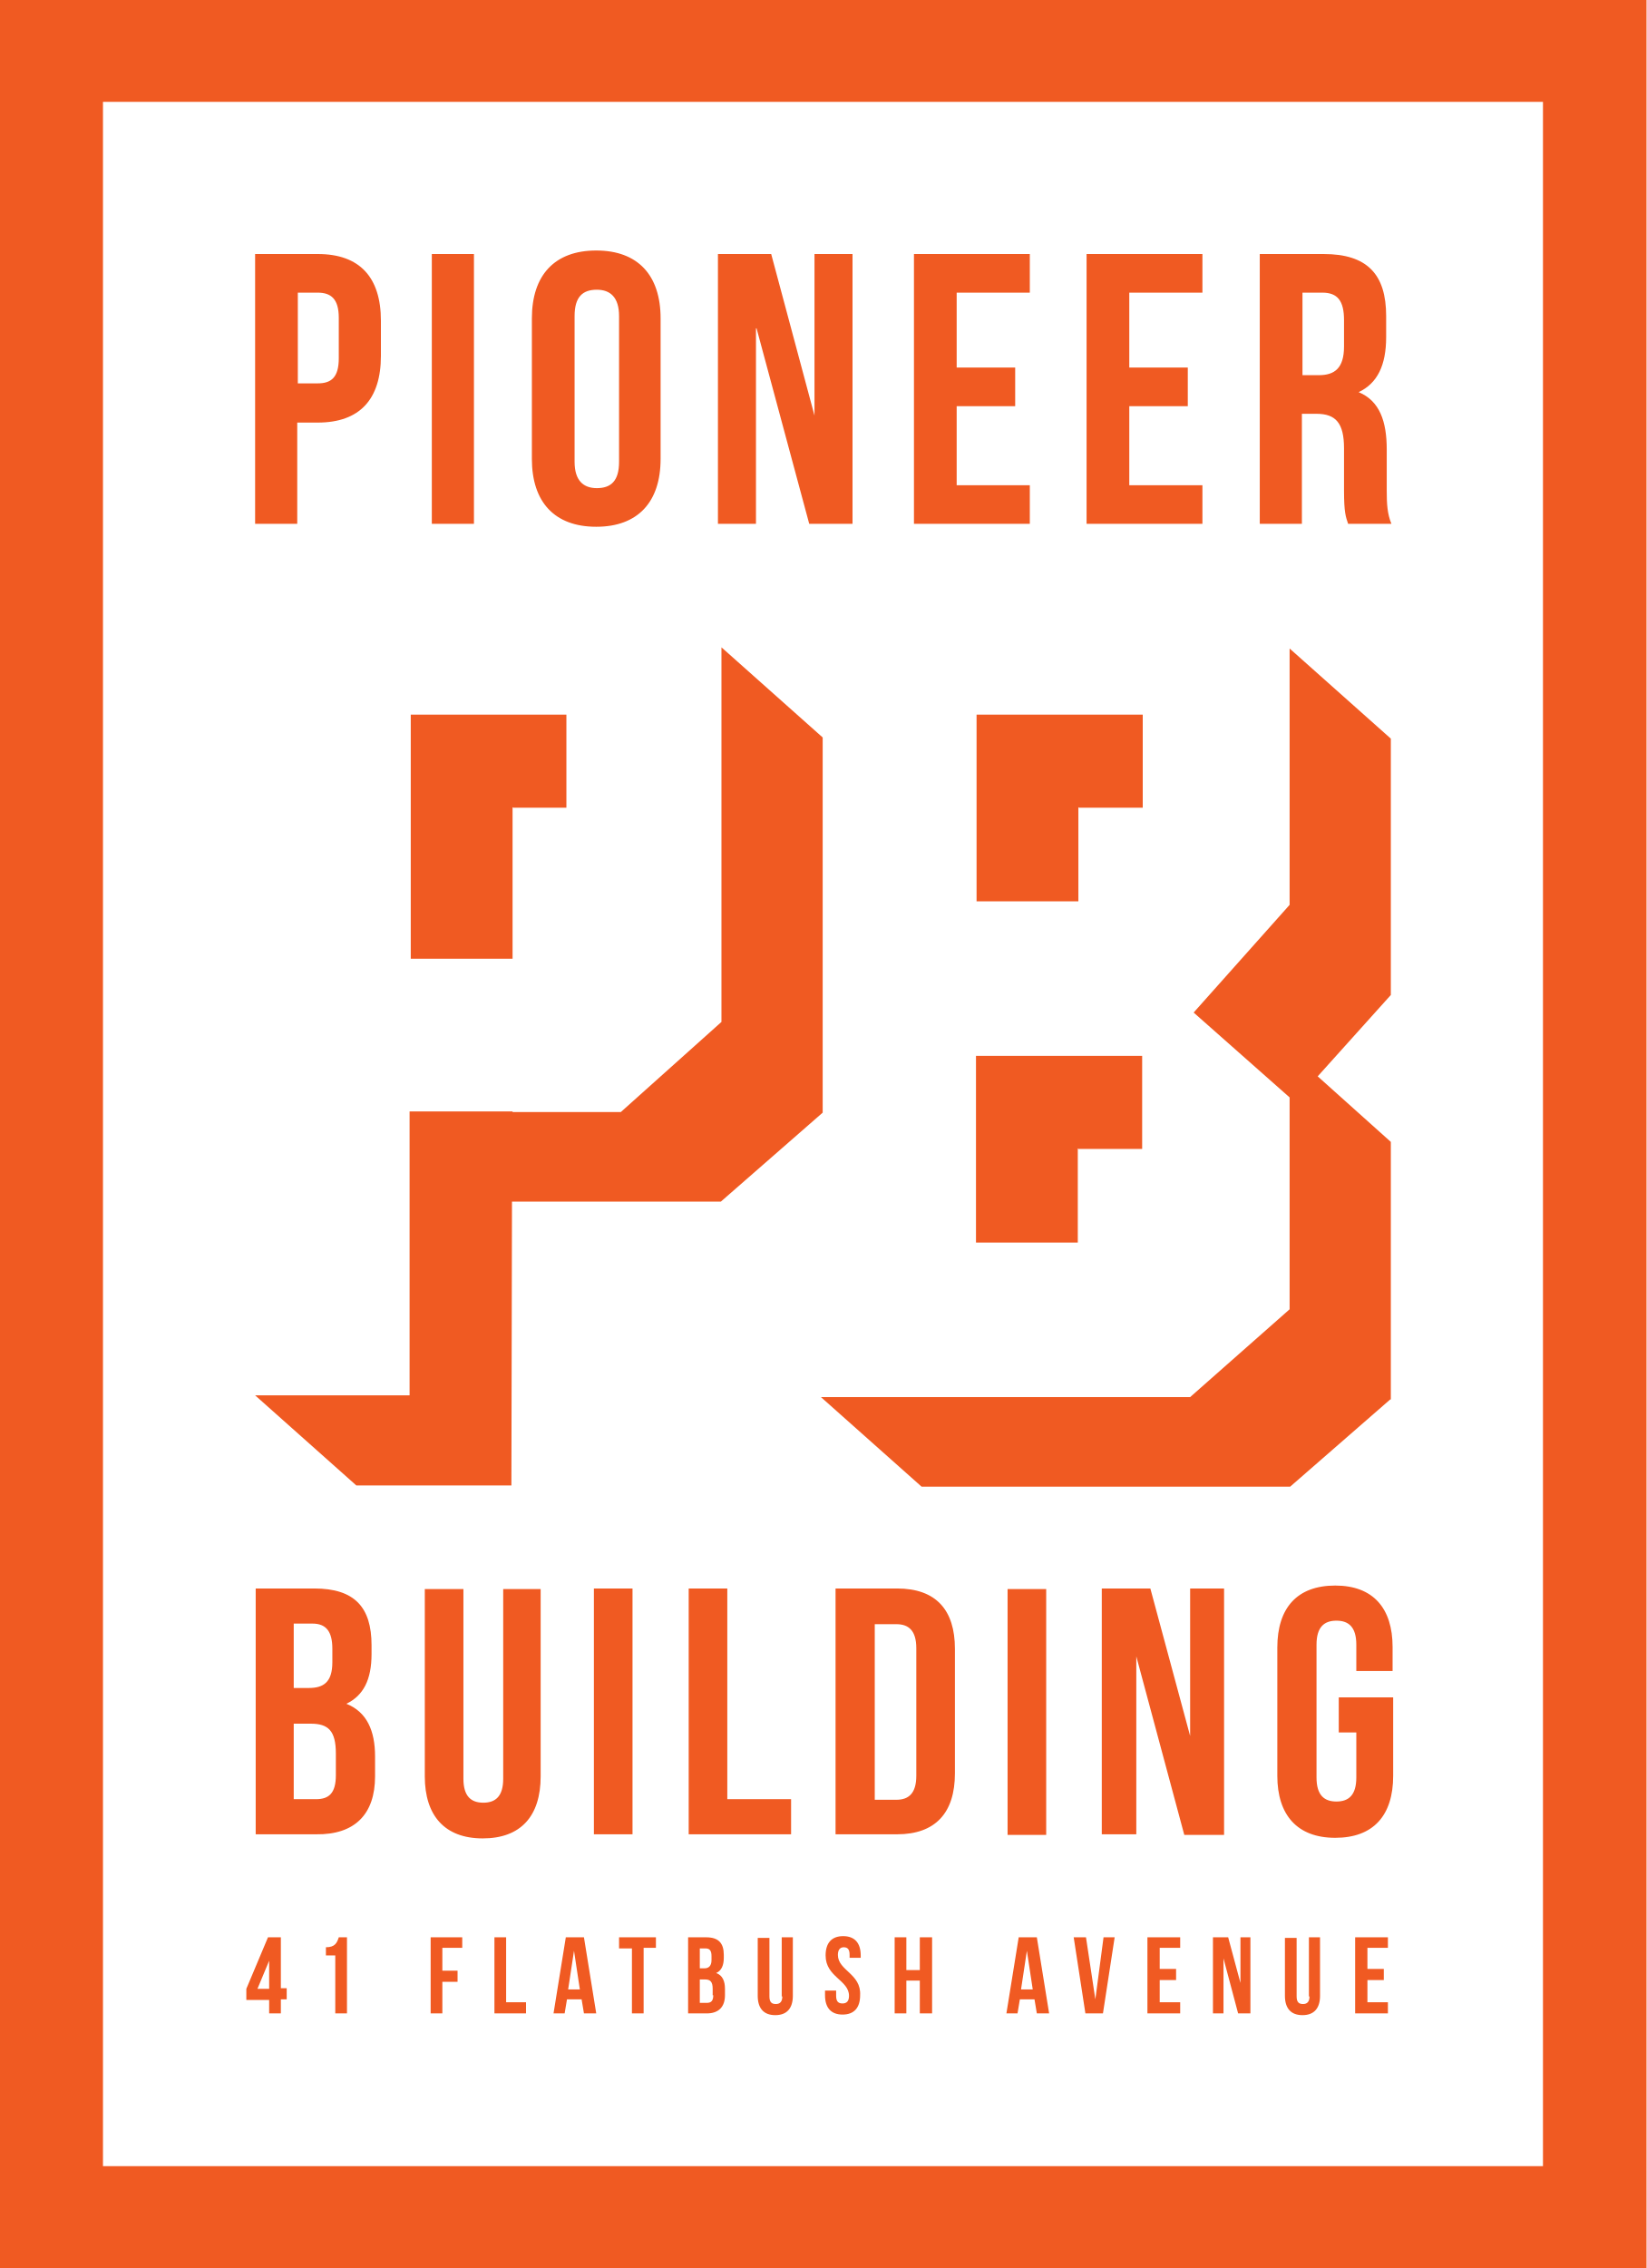
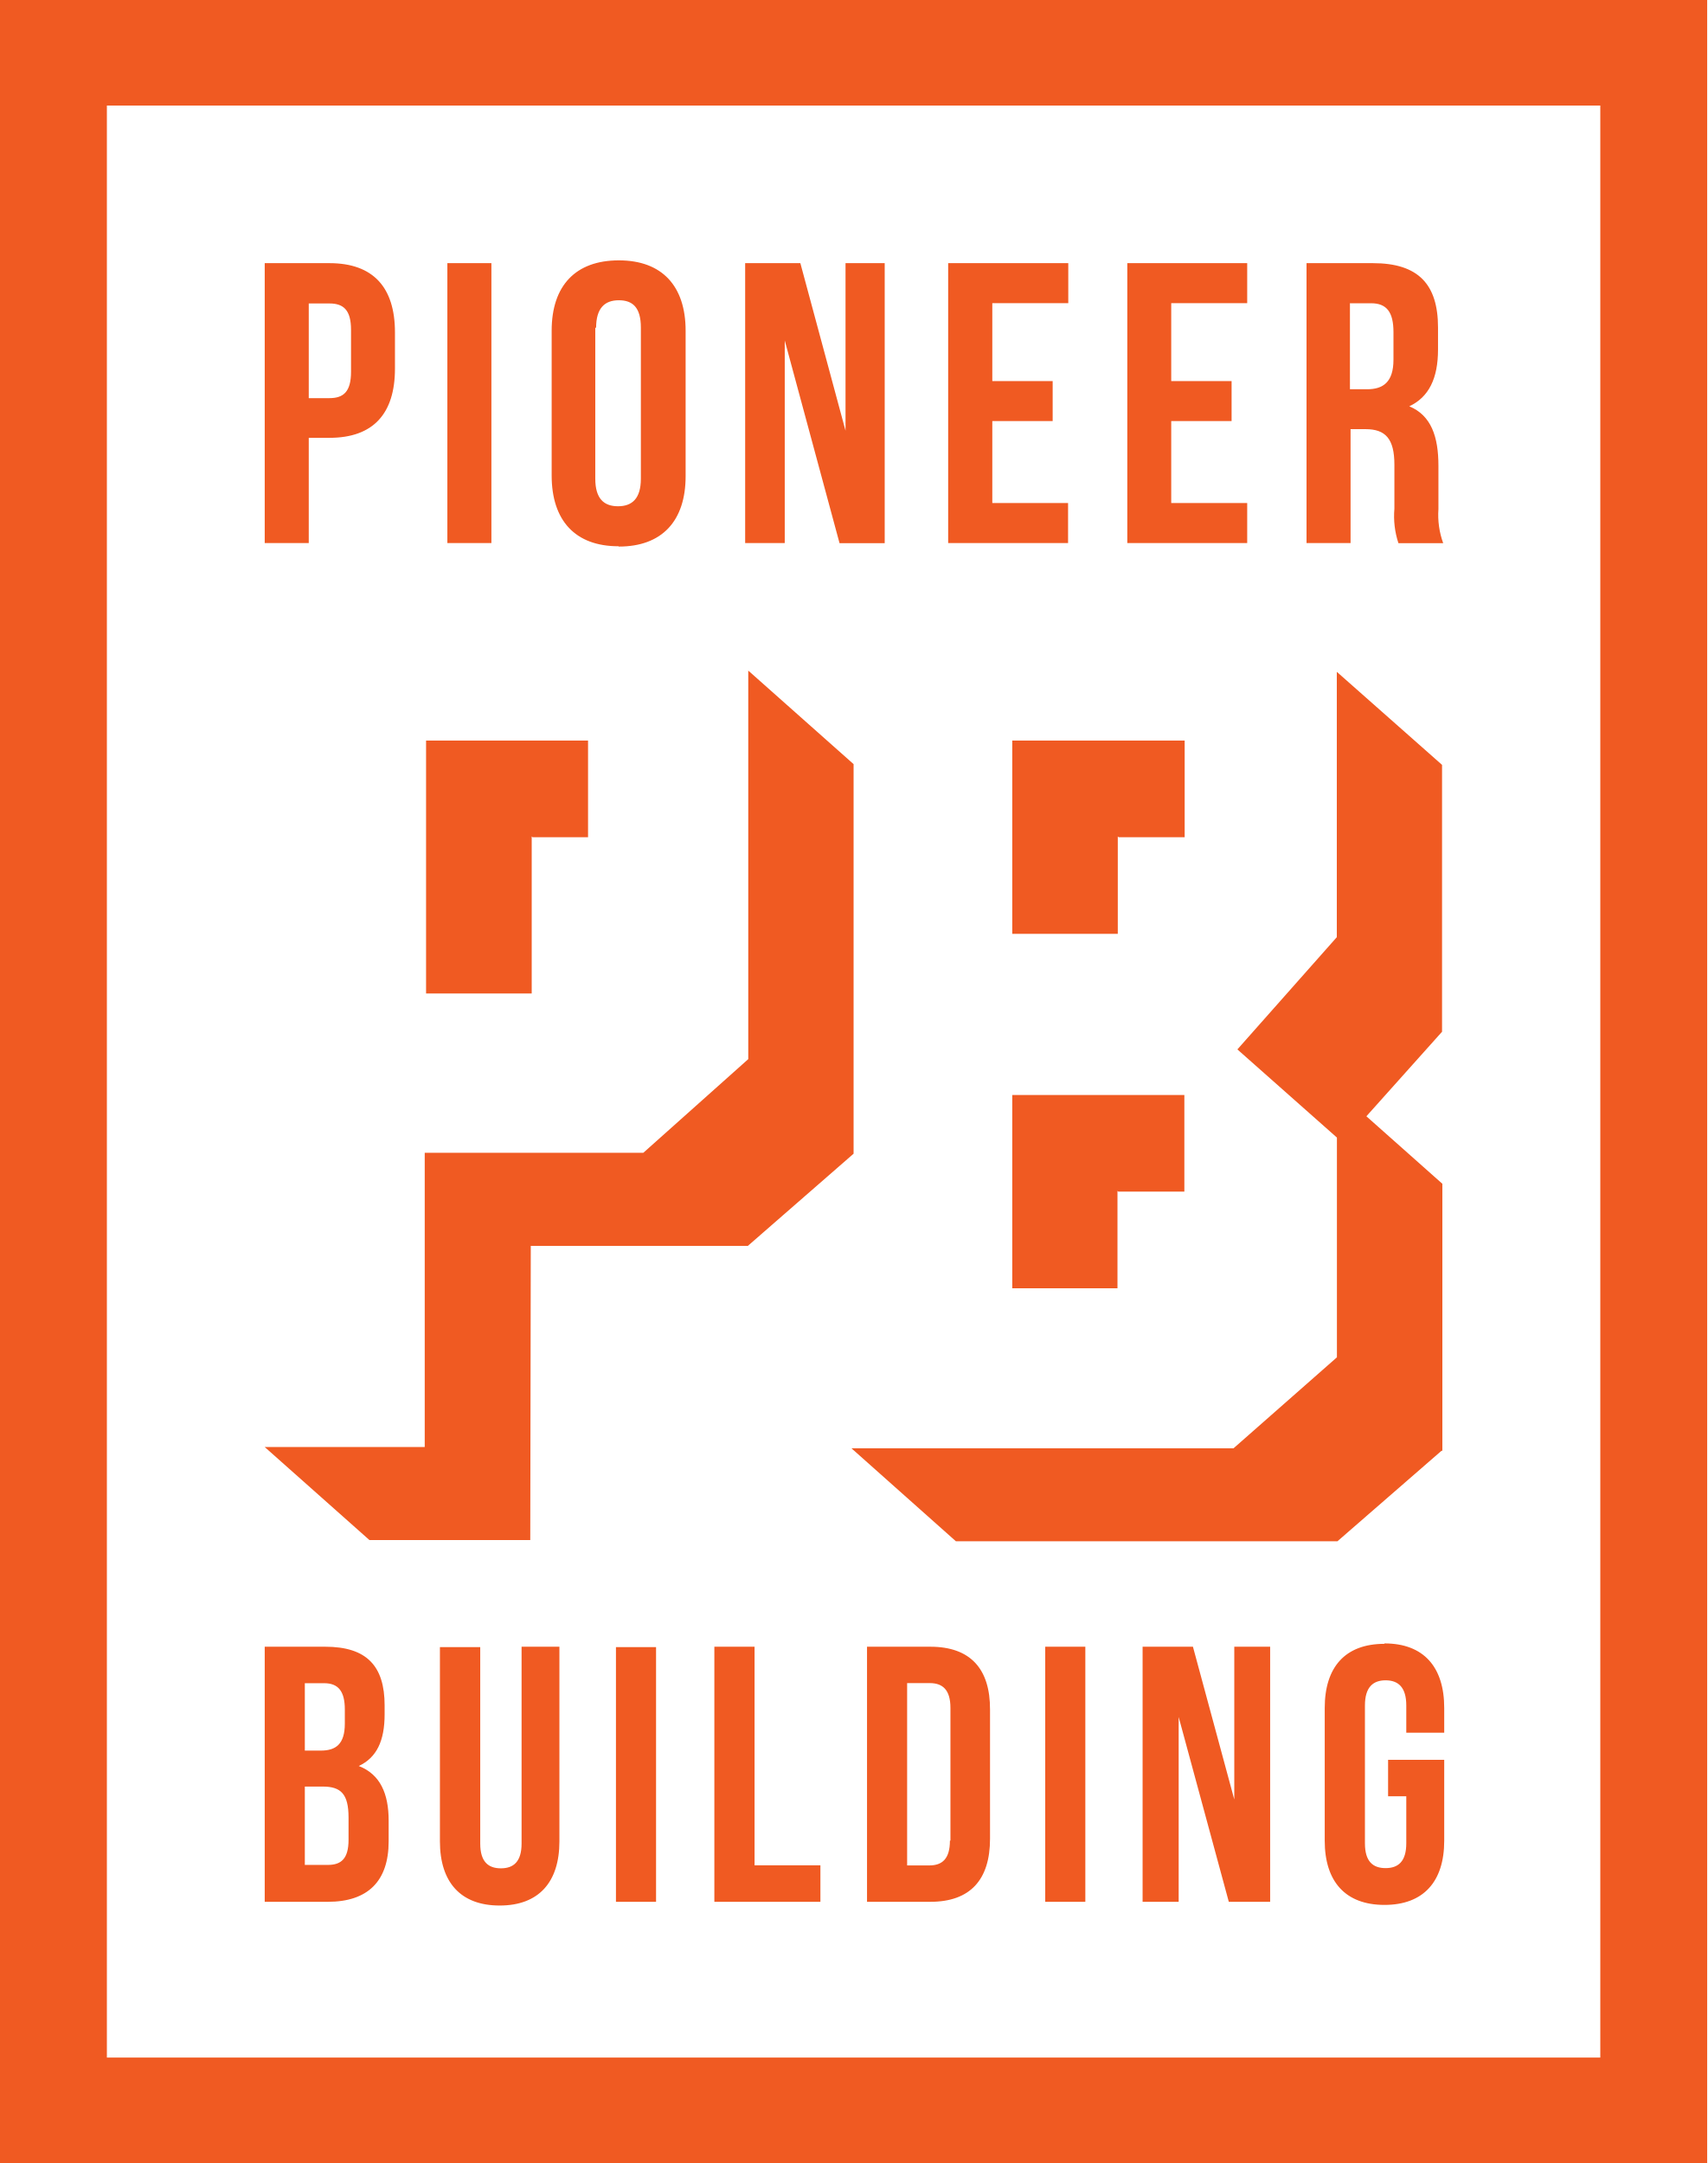
- <svg xmlns="http://www.w3.org/2000/svg" version="1.1" id="Layer_1" x="0px" y="0px" viewBox="0 0 281.4 387.5" style="enable-background:new 0 0 281.4 387.5;" xml:space="preserve">
-   <style type="text/css">
- 	.st0{fill:#F05A22;}
- </style>
-   <path class="st0" d="M220.5,254l17.1-14.9h0.1v-44l-12.5-11.2l12.5-13.9l-0.1,0h0.1v-43.8l-17.3-15.4v43.8l0,0L204,173l16.4,14.5  v36.2l0,0l-17,15l-63,0h-0.1l0,0v0l0,0l17.2,15.3H220.5z M178.8,313.5v-42h-6.6v42H178.8z M157.2,336.6h-2.3V331h-2v13h2v-5.6h2.3  v5.6h2.1v-13h-2.1V336.6z M153.3,271.4h-10.5v42h10.5c6.6,0,9.9-3.7,9.9-10.4v-21.3C163.2,275.1,160,271.4,153.3,271.4z   M156.6,303.4c0,3-1.3,4.1-3.4,4.1h-3.7v-30h3.7c2.1,0,3.4,1.1,3.4,4.1V303.4z M166.8,212.3h17.4v-16.1l0.1,0.1h10.9v-15.9h-28.4  V212.3z M184.4,138h10.9v-15.9h-28.4v31.9h17.4v-16.1L184.4,138z M133.7,341.1c0,0.9-0.4,1.3-1.1,1.3c-0.7,0-1.1-0.3-1.1-1.3v-10h-2  v9.9c0,2.1,1,3.3,3,3.3c2,0,3-1.2,3-3.3V331h-1.9V341.1z M143.2,334c0-0.9,0.4-1.3,1-1.3c0.7,0,1,0.4,1,1.3v0.5h1.9v-0.4  c0-2.1-1-3.3-3-3.3c-2,0-3,1.2-3,3.3c0,3.7,4,4.2,4,6.9c0,0.9-0.4,1.3-1.1,1.3c-0.7,0-1.1-0.3-1.1-1.3v-0.9h-1.9v0.8  c0,2.1,1,3.3,3,3.3s3-1.2,3-3.3C147.2,337.2,143.2,336.7,143.2,334z M86.5,331h-2v13h5.4v-1.9h-3.4V331z M86,303.9  c0,3-1.3,4.1-3.4,4.1s-3.4-1.1-3.4-4.1v-32.4h-6.6v32c0,6.7,3.4,10.6,9.9,10.6c6.5,0,9.9-3.8,9.9-10.6v-32H86V303.9z M73.6,344h2  v-5.4h2.6v-1.9h-2.6v-3.9H79V331h-5.4V344z M55.7,332.7v1.4h1.6v9.9h2v-13h-1.4C57.6,331.9,57.3,332.7,55.7,332.7z M105.9,332.9h2.1  V344h2v-11.2h2.1V331h-6.3V332.9z M122.4,337.1c0.9-0.4,1.3-1.3,1.3-2.6V334c0-2-0.9-3-3-3h-3.1v13h3.2c2,0,3.1-1.1,3.1-3.1v-1.1  C123.9,338.5,123.5,337.5,122.4,337.1z M119.6,332.9h1c0.7,0,1,0.4,1,1.3v0.7c0,1-0.5,1.4-1.2,1.4h-0.8V332.9z M121.9,340.9  c0,1-0.4,1.3-1.1,1.3h-1.2v-4h0.9c0.9,0,1.3,0.4,1.3,1.6V340.9z M117.7,271.4v42h17.5v-6h-10.9v-36H117.7z M108.1,271.4h-6.6v42h6.6  V271.4z M96.7,331l-2.1,13h1.9l0.4-2.4h2.5l0.4,2.4h2.1l-2.1-13H96.7z M97.1,339.9l1-6.6l1,6.6H97.1z M176,82.9h-12.5V69.4h10v-6.6  h-10V50H176v-6.6h-19.8v46.1H176V82.9z M43.8,238.6L43.8,238.6L43.8,238.6L43.8,238.6z M50.9,72.2h3.4c7.2,0,10.8-4,10.8-11.4v-6  c0-7.4-3.6-11.4-10.8-11.4H43.6v46.1h7.2V72.2z M50.9,50h3.4c2.3,0,3.6,1.1,3.6,4.3v6.9c0,3.3-1.3,4.3-3.6,4.3h-3.4V50z M101.9,90  c7.1,0,11-4.2,11-11.6v-24c0-7.4-3.9-11.6-11-11.6c-7.1,0-11,4.2-11,11.6v24C90.9,85.8,94.8,90,101.9,90z M98.2,54  c0-3.3,1.4-4.5,3.8-4.5c2.3,0,3.8,1.3,3.8,4.5v24.9c0,3.3-1.4,4.5-3.8,4.5c-2.3,0-3.8-1.3-3.8-4.5V54z M81,43.4h-7.2v46.1H81V43.4z   M87.6,137.9l0.1,0.1h9.1v-15.9H70.2v41.7h17.4V137.9z M87.4,253.8l0.1-48.5h35.7l17.4-15.2l-0.1,0h0.1V126l-17.3-15.4v64l0,0  L106.1,190l0,0l-18.5,0v-0.1H70v48.5H43.6l17.3,15.4L87.4,253.8z M0,0v387.5h281.4V0H0z M263.7,370.1H17.6V17.4h246.1V370.1z   M43.8,238.6L43.8,238.6L43.8,238.6L43.8,238.6z M46,344h2v-2.4h1v-1.9h-1V331h-2.2l-3.7,8.8v1.9H46V344z M44,339.8l2-4.8v4.8H44z   M64.1,303.5v-3.4c0-4.4-1.4-7.6-4.9-9c2.9-1.4,4.3-4.1,4.3-8.5v-1.5c0-6.5-2.9-9.7-9.8-9.7h-10v42H54  C60.6,313.5,64.1,310,64.1,303.5z M50.2,277.4h3.2c2.3,0,3.4,1.3,3.4,4.3v2.3c0,3.4-1.5,4.4-4,4.4h-2.6V277.4z M50.2,294.5h2.9  c3,0,4.3,1.2,4.3,5.1v3.7c0,3.1-1.2,4.1-3.4,4.1h-3.8V294.5z M205.6,82.9H193V69.4h10v-6.6h-10V50h12.5v-6.6h-19.8v46.1h19.8V82.9z   M212,338.8l-2.1-7.8h-2.6v13h1.8v-9.4l2.5,9.4h2.1v-13H212V338.8z M209.3,271.4h-5.9v25.2l-6.8-25.2h-8.3v42h5.9V283l8.2,30.5h6.8  V271.4z M196.1,344h5.6v-1.9h-3.5v-3.8h2.8v-1.9h-2.8v-3.6h3.5V331h-5.6V344z M187.2,341.6l-1.6-10.6h-2.1l2,13h3l2-13h-1.9  L187.2,341.6z M223.8,341.1c0,0.9-0.4,1.3-1.1,1.3c-0.7,0-1.1-0.3-1.1-1.3v-10h-2v9.9c0,2.1,1,3.3,3,3.3c2,0,3-1.2,3-3.3V331h-1.9  V341.1z M228.2,270.9c-6.5,0-9.9,3.8-9.9,10.6v21.9c0,6.7,3.4,10.6,9.9,10.6c6.5,0,9.9-3.8,9.9-10.6V290h-9.3v6h3v7.7  c0,3-1.3,4.1-3.4,4.1c-2.1,0-3.4-1.1-3.4-4.1v-22.7c0-3,1.3-4.1,3.4-4.1c2.1,0,3.4,1.1,3.4,4.1v4.5h6.2v-4.1  C238,274.8,234.7,270.9,228.2,270.9z M222.5,70.7h2.5c3.3,0,4.7,1.6,4.7,5.9v7.2c0,3.8,0.3,4.5,0.7,5.7h7.4  c-0.7-1.7-0.8-3.4-0.8-5.6v-7.1c0-4.8-1.2-8.3-4.8-9.8c3.2-1.5,4.7-4.6,4.7-9.4V54c0-7.1-3.2-10.6-10.7-10.6h-10.9v46.1h7.2V70.7z   M222.5,50h3.5c2.6,0,3.7,1.4,3.7,4.7v4.5c0,3.7-1.6,4.9-4.3,4.9h-2.8V50z M174.1,331l-2.1,13h1.9l0.4-2.4h2.5l0.4,2.4h2.1l-2.1-13  H174.1z M174.5,339.9l1-6.6l1,6.6H174.5z M231.6,344h5.6v-1.9h-3.5v-3.8h2.8v-1.9h-2.8v-3.6h3.5V331h-5.6V344z M129.3,56.1l9,33.4  h7.4V43.4h-6.5V71l-7.4-27.6h-9.1v46.1h6.5V56.1z" />
+ <svg xmlns="http://www.w3.org/2000/svg" id="Layer_1" data-name="Layer 1" viewBox="0 0 165.16 209.27">
+   <defs>
+     <style>.cls-1{fill:#f05a22;}</style>
+   </defs>
+   <path class="cls-1" d="M129.41,149.1l10.05-8.74h0.08V114.53L132.19,108l7.32-8.18,0,0h0V74L129.33,65V90.67h0l-9.62,10.86,9.63,8.53v21.26h0l-10,8.8-37,0H82.37l0,0h0l10.11,9h36.91ZM105,184V159.32h-3.88V184H105ZM90,159.32H83.88V184H90c3.88,0,5.78-2.15,5.78-6.1V165.42C95.8,161.47,93.89,159.32,90,159.32Zm1.9,18.76c0,1.76-.74,2.4-2,2.4H87.76V162.84h2.19c1.23,0,2,.63,2,2.4v12.84Zm6-53.44h10.21v-9.42l0.08,0.07h6.39v-9.35H97.93v18.7ZM108.22,81h6.39V71.65H97.93v18.7h10.21V80.93ZM50.46,178.36c0,1.76-.78,2.4-2,2.4s-2-.63-2-2.4v-19H42.56v18.79c0,3.95,2,6.21,5.78,6.21s5.78-2.26,5.78-6.21V159.32H50.46v19Zm18.65-19V184H79.37v-3.53H73V159.32H69.11Zm-5.64,0H59.59V184h3.88V159.32ZM103.34,48.67H96V40.74h5.84V36.87H96V29.33h7.35V25.46H91.73V52.54h11.6V48.67ZM25.69,140.08h0Zm4.18-97.72h2c4.26,0,6.34-2.36,6.34-6.69V32.15c0-4.33-2.09-6.69-6.34-6.69H25.61V52.54h4.26V42.37Zm0-13h2c1.35,0,2.09.62,2.09,2.55v4.06c0,1.93-.73,2.55-2.09,2.55h-2V29.33Zm30,23.52c4.18,0,6.46-2.48,6.46-6.81V32c0-4.33-2.28-6.81-6.46-6.81S53.37,27.63,53.37,32V46C53.37,50.37,55.66,52.85,59.83,52.85Zm-2.2-21.16c0-1.93.85-2.67,2.2-2.67S62,29.76,62,31.69V46.31c0,1.93-.85,2.67-2.21,2.67s-2.2-.73-2.2-2.67V31.69ZM47.54,25.46H43.28V52.54h4.26V25.46Zm3.9,55.46L51.52,81h5.37V71.65H41.22V96.12H51.44V80.93ZM51.3,149l0.05-28.46h21l10.23-8.92,0,0h0V73.93L72.39,64.88v37.59h0l-10.15,9.06H51.35v0H41.09V140H25.61l10.13,9H51.3ZM0,0V209.27H165.16V0H0ZM154.82,199.07H10.34V10.21H154.82V199.07Zm-129.13-59h0ZM37.6,178.15v-2c0-2.61-.81-4.48-2.89-5.29,1.73-.81,2.5-2.43,2.5-5V165c0-3.81-1.73-5.68-5.75-5.68H25.61V184h6.1C35.59,184,37.6,182,37.6,178.15Zm-8.11-15.3h1.87c1.37,0,2,.78,2,2.54v1.37c0,2-.88,2.61-2.33,2.61H29.49v-6.52Zm0,10h1.73c1.76,0,2.5.71,2.5,3V178c0,1.83-.71,2.43-2,2.43H29.49v-7.58ZM120.66,48.67h-7.35V40.74h5.84V36.87h-5.84V29.33h7.35V25.46h-11.6V52.54h11.6V48.67Zm2.21,110.65h-3.46v14.78l-4-14.78h-4.87V184h3.49V166.12L118.88,184h4V159.32Zm11.07-.28c-3.81,0-5.78,2.26-5.78,6.21v12.84c0,3.95,2,6.21,5.78,6.21s5.78-2.26,5.78-6.21v-7.83h-5.43v3.53h1.76v4.55c0,1.76-.78,2.4-2,2.4s-2-.63-2-2.4V165c0-1.76.78-2.43,2-2.43s2,0.67,2,2.43v2.64h3.67v-2.4C139.72,161.29,137.74,159,133.94,159Zm-3.3-117.52h1.47c1.93,0,2.79.93,2.79,3.44v4.26a8.32,8.32,0,0,0,.39,3.33h4.33a8,8,0,0,1-.46-3.29V45.07c0-2.83-.7-4.88-2.82-5.76,1.9-.89,2.78-2.71,2.78-5.49V31.69c0-4.18-1.9-6.23-6.3-6.23h-6.42V52.54h4.26v-11Zm0-12.18h2c1.51,0,2.17.85,2.17,2.79v2.67c0,2.17-1,2.86-2.55,2.86h-1.66V29.33Zm-54.72,3.6,5.3,19.61h4.37V25.46H81.8V41.67L77.43,25.46H72.09V52.54h3.83V32.93Z" />
</svg>
